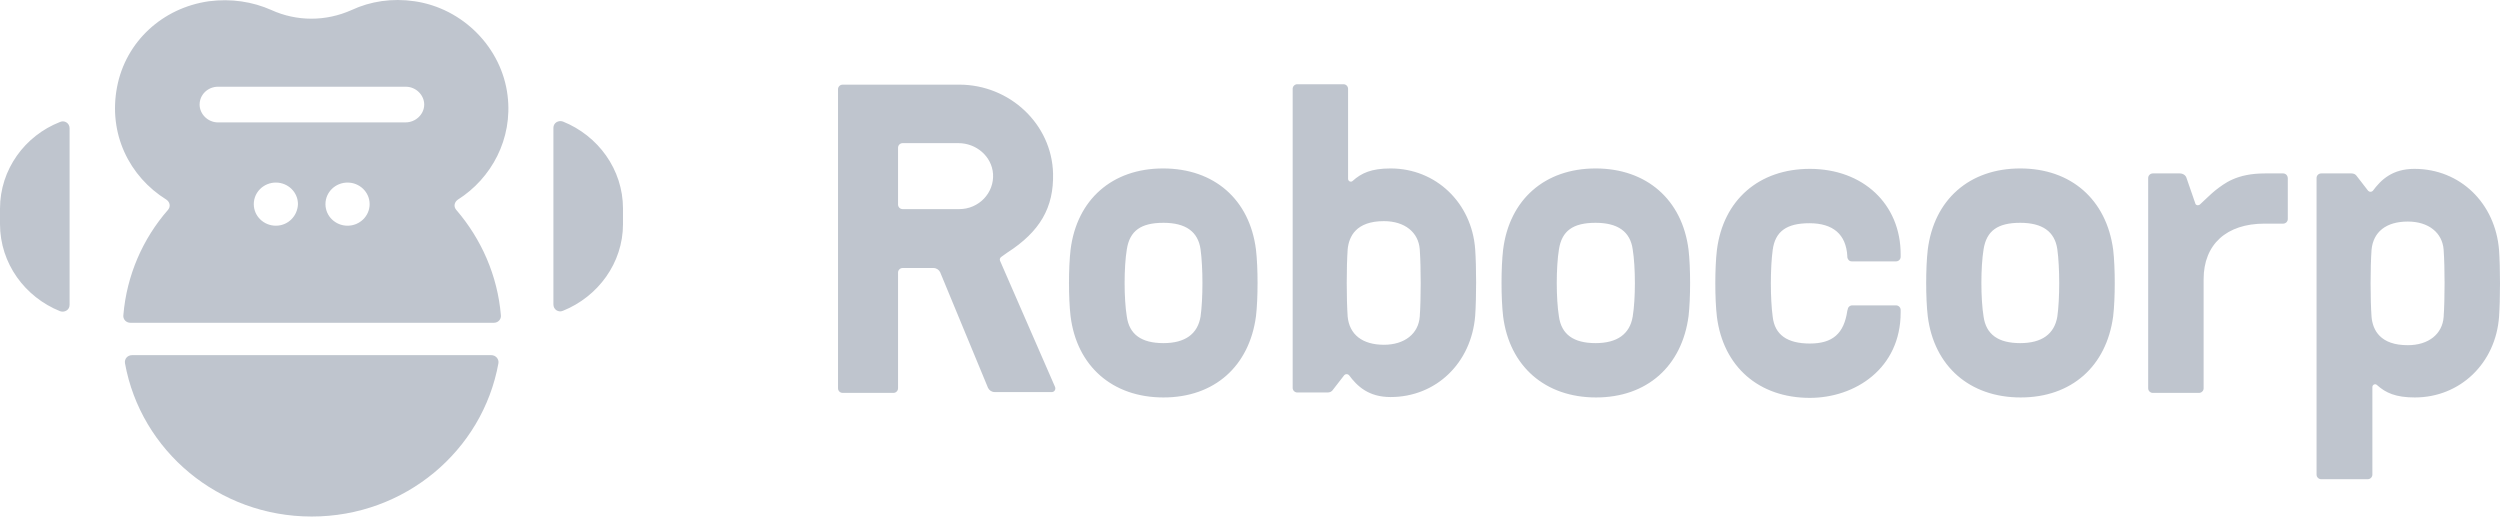
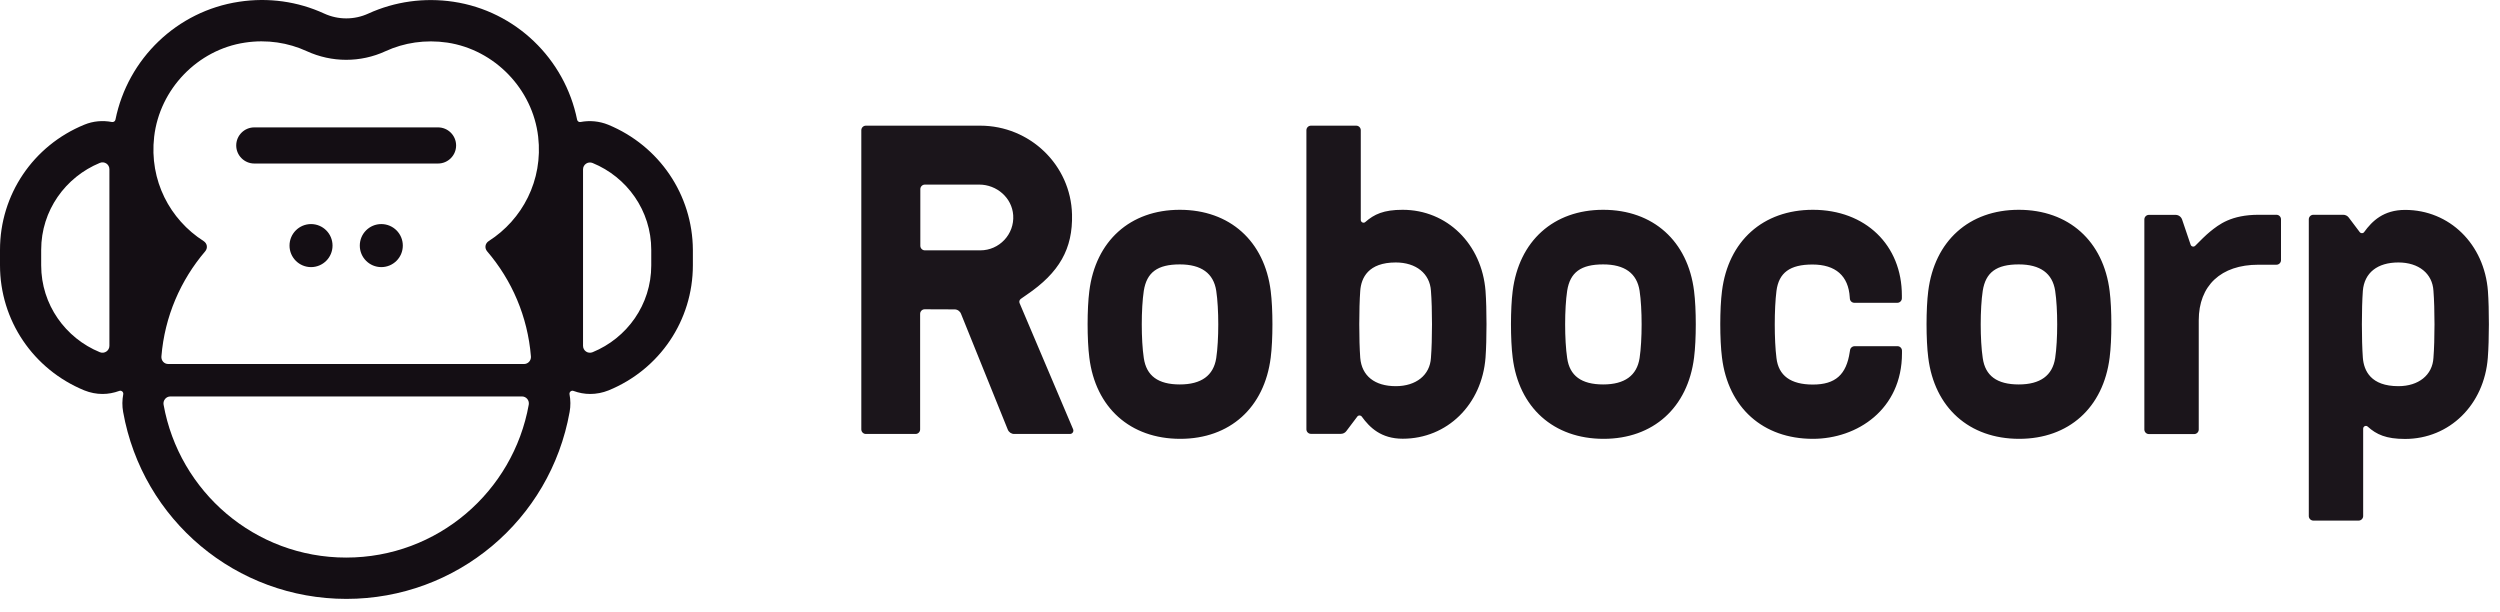
- <svg xmlns="http://www.w3.org/2000/svg" width="121" height="25" viewBox="0 0 121 25" fill="none">
-   <g id="Robocorp">
-     <path id="Robocorp_2" d="M15.087 25C19.605 25 23.356 21.807 24.122 17.591C24.163 17.39 24.001 17.189 23.779 17.189H6.394C6.172 17.189 6.01 17.37 6.051 17.591C6.817 21.807 10.569 25 15.087 25ZM24.566 4.619C24.284 2.31 22.408 0.403 20.068 0.061C18.979 -0.099 17.93 0.061 17.023 0.483C15.772 1.045 14.361 1.045 13.13 0.483C12.223 0.081 11.194 -0.079 10.105 0.061C7.866 0.382 6.091 2.009 5.668 4.198C5.224 6.487 6.273 8.555 8.048 9.659C8.229 9.78 8.269 10.001 8.128 10.161C6.918 11.547 6.131 13.314 5.97 15.261C5.95 15.462 6.111 15.623 6.313 15.623H23.901C24.102 15.623 24.264 15.462 24.243 15.261C24.082 13.334 23.295 11.567 22.085 10.161C21.944 10.001 21.984 9.78 22.166 9.659C23.779 8.635 24.828 6.728 24.566 4.619ZM13.352 10.924C12.767 10.924 12.283 10.462 12.283 9.88C12.283 9.298 12.767 8.836 13.352 8.836C13.937 8.836 14.421 9.298 14.421 9.88C14.401 10.462 13.937 10.924 13.352 10.924ZM16.821 10.924C16.236 10.924 15.752 10.462 15.752 9.88C15.752 9.298 16.236 8.836 16.821 8.836C17.406 8.836 17.89 9.298 17.89 9.88C17.89 10.462 17.406 10.924 16.821 10.924ZM19.625 5.924H10.549C10.064 5.924 9.661 5.523 9.661 5.061C9.661 4.579 10.064 4.198 10.549 4.198H19.645C20.129 4.198 20.532 4.599 20.532 5.061C20.532 5.523 20.129 5.924 19.625 5.924ZM0 10.101V10.844C0 12.752 1.21 14.378 2.904 15.061C3.126 15.141 3.368 15 3.368 14.759V6.206C3.368 5.965 3.126 5.804 2.904 5.904C1.21 6.567 0 8.193 0 10.101ZM26.785 14.739C26.785 14.98 27.027 15.141 27.249 15.041C28.943 14.358 30.153 12.731 30.153 10.844V10.101C30.153 8.193 28.943 6.567 27.249 5.884C27.027 5.804 26.785 5.945 26.785 6.185V14.739ZM50.968 8.394C50.907 6.005 48.87 4.097 46.429 4.097H40.782C40.661 4.097 40.56 4.198 40.56 4.318V18.795C40.56 18.916 40.661 19.016 40.782 19.016H43.243C43.364 19.016 43.465 18.916 43.465 18.795V13.193C43.465 13.073 43.565 12.972 43.687 12.972H45.179C45.32 12.972 45.441 13.053 45.502 13.173L47.821 18.775C47.882 18.896 48.003 18.976 48.144 18.976H50.907C51.028 18.976 51.109 18.856 51.068 18.735L48.406 12.631C48.366 12.551 48.406 12.47 48.467 12.43C48.527 12.39 48.608 12.33 48.749 12.229C50.342 11.205 51.008 10.041 50.968 8.394ZM46.429 10.121H43.687C43.565 10.121 43.465 10.021 43.465 9.9V7.149C43.465 7.029 43.565 6.928 43.687 6.928H46.389C47.256 6.928 48.003 7.571 48.063 8.414C48.124 9.338 47.377 10.121 46.429 10.121ZM56.292 8.153C53.832 8.153 52.117 9.659 51.815 12.089C51.714 12.952 51.714 14.438 51.815 15.302C52.117 17.731 53.852 19.237 56.312 19.237C58.773 19.237 60.467 17.731 60.79 15.302C60.891 14.438 60.891 12.952 60.79 12.089C60.487 9.659 58.773 8.153 56.292 8.153ZM58.107 15.322C57.966 16.165 57.361 16.607 56.312 16.607C55.243 16.607 54.658 16.185 54.538 15.322C54.396 14.458 54.396 12.932 54.538 12.069C54.679 11.165 55.223 10.784 56.312 10.784C57.381 10.784 57.986 11.205 58.107 12.069C58.228 12.952 58.228 14.458 58.107 15.322ZM67.305 8.153C66.377 8.153 65.893 8.374 65.469 8.756C65.388 8.836 65.247 8.776 65.247 8.655V4.298C65.247 4.178 65.147 4.077 65.025 4.077H62.787C62.666 4.077 62.565 4.178 62.565 4.298V18.775C62.565 18.896 62.666 18.996 62.787 18.996H64.259C64.36 18.996 64.461 18.956 64.521 18.856L65.066 18.153C65.126 18.093 65.227 18.093 65.288 18.153C65.691 18.695 66.236 19.217 67.305 19.217C69.503 19.217 71.217 17.571 71.399 15.281C71.459 14.418 71.459 12.912 71.399 12.069C71.238 9.82 69.503 8.153 67.305 8.153ZM68.716 15.322C68.656 16.145 67.99 16.687 66.982 16.687C65.933 16.687 65.308 16.185 65.227 15.322C65.167 14.458 65.167 12.932 65.227 12.069C65.288 11.446 65.63 10.703 66.982 10.703C67.99 10.703 68.656 11.245 68.716 12.069C68.777 12.952 68.777 14.458 68.716 15.322ZM116.88 19.237C115.953 19.237 115.469 19.016 115.045 18.635C114.964 18.555 114.823 18.615 114.823 18.735V22.972C114.823 23.092 114.722 23.193 114.601 23.193H112.342C112.221 23.193 112.121 23.092 112.121 22.972V8.615C112.121 8.495 112.221 8.394 112.342 8.394H113.815C113.916 8.394 114.016 8.434 114.077 8.535L114.621 9.238C114.682 9.298 114.783 9.298 114.843 9.238C115.247 8.695 115.791 8.173 116.86 8.173C119.059 8.173 120.773 9.82 120.955 12.109C121.015 12.972 121.015 14.478 120.955 15.322C120.793 17.591 119.059 19.237 116.88 19.237ZM118.272 12.089C118.212 11.266 117.546 10.723 116.538 10.723C115.489 10.723 114.864 11.225 114.783 12.089C114.722 12.952 114.722 14.478 114.783 15.342C114.843 15.964 115.186 16.707 116.538 16.707C117.546 16.707 118.212 16.165 118.272 15.342C118.333 14.458 118.333 12.952 118.272 12.089ZM77.228 8.153C74.767 8.153 73.053 9.659 72.75 12.089C72.649 12.952 72.649 14.438 72.75 15.302C73.053 17.731 74.787 19.237 77.248 19.237C79.709 19.237 81.403 17.731 81.726 15.302C81.826 14.438 81.826 12.952 81.726 12.089C81.423 9.659 79.689 8.153 77.228 8.153ZM79.023 15.322C78.882 16.165 78.277 16.607 77.228 16.607C76.159 16.607 75.574 16.185 75.453 15.322C75.312 14.458 75.312 12.932 75.453 12.069C75.594 11.165 76.139 10.784 77.228 10.784C78.297 10.784 78.902 11.205 79.023 12.069C79.164 12.952 79.164 14.458 79.023 15.322ZM89.41 15.041C89.249 16.145 88.704 16.627 87.595 16.627C86.506 16.627 85.901 16.205 85.8 15.342C85.679 14.478 85.679 12.952 85.8 12.089C85.921 11.205 86.465 10.804 87.575 10.804C88.724 10.804 89.35 11.346 89.41 12.39C89.41 12.41 89.41 12.43 89.41 12.45C89.43 12.571 89.511 12.651 89.632 12.651H91.77C91.891 12.651 91.992 12.551 91.992 12.43V12.31C91.992 9.88 90.176 8.173 87.595 8.173C85.134 8.173 83.4 9.679 83.097 12.109C82.996 12.972 82.996 14.458 83.097 15.322C83.4 17.751 85.134 19.257 87.595 19.257C89.793 19.257 91.992 17.832 91.992 15.121V15C91.992 14.88 91.891 14.78 91.77 14.78H89.652C89.531 14.78 89.45 14.86 89.43 14.96C89.43 14.96 89.43 15 89.41 15.041ZM97.78 8.153C95.32 8.153 93.605 9.659 93.303 12.089C93.202 12.952 93.202 14.438 93.303 15.302C93.605 17.731 95.34 19.237 97.8 19.237C100.261 19.237 101.955 17.731 102.278 15.302C102.379 14.438 102.379 12.952 102.278 12.089C101.955 9.659 100.241 8.153 97.78 8.153ZM99.575 15.322C99.434 16.165 98.829 16.607 97.78 16.607C96.711 16.607 96.126 16.185 96.005 15.322C95.864 14.458 95.864 12.932 96.005 12.069C96.147 11.165 96.691 10.784 97.78 10.784C98.849 10.784 99.454 11.205 99.575 12.069C99.696 12.952 99.696 14.458 99.575 15.322ZM110.507 8.394H109.62C108.248 8.394 107.663 8.876 107.219 9.217C107.038 9.358 106.695 9.699 106.473 9.9C106.392 9.96 106.271 9.94 106.251 9.84L105.828 8.615C105.787 8.475 105.646 8.394 105.505 8.394H104.194C104.073 8.394 103.972 8.495 103.972 8.615V18.795C103.972 18.916 104.073 19.016 104.194 19.016H106.433C106.554 19.016 106.655 18.916 106.655 18.795V13.514C106.655 11.828 107.764 10.824 109.599 10.824H110.507C110.628 10.824 110.729 10.723 110.729 10.603V8.635C110.729 8.495 110.628 8.394 110.507 8.394Z" fill="#8E98A8" fill-opacity="0.56" />
-   </g>
+ <svg xmlns="http://www.w3.org/2000/svg" width="135" height="33" viewBox="0 0 135 33" fill="none">
+   <path fill-rule="evenodd" clip-rule="evenodd" d="M49.943 13.519H52.938C53.96 13.519 54.783 12.654 54.713 11.621C54.649 10.681 53.826 9.968 52.88 9.968H49.943C49.809 9.968 49.698 10.079 49.698 10.213V13.273C49.698 13.408 49.809 13.519 49.943 13.519ZM55.122 16.141C55.052 16.193 55.022 16.287 55.057 16.368L57.947 23.177C58 23.3 57.912 23.434 57.778 23.434H54.766C54.614 23.434 54.48 23.341 54.421 23.201L51.893 16.941C51.835 16.801 51.701 16.707 51.549 16.707L49.932 16.701C49.797 16.701 49.687 16.812 49.687 16.947V23.189C49.687 23.323 49.576 23.434 49.441 23.434H46.756C46.622 23.434 46.511 23.323 46.511 23.189V7.031C46.511 6.897 46.622 6.786 46.756 6.786H52.932C55.606 6.786 57.825 8.905 57.889 11.58C57.936 13.431 57.206 14.722 55.431 15.925C55.347 15.985 55.278 16.033 55.222 16.07C55.182 16.098 55.149 16.121 55.122 16.141ZM63.709 20.76C64.871 20.76 65.531 20.281 65.677 19.335C65.823 18.366 65.823 16.666 65.677 15.703C65.531 14.757 64.871 14.278 63.709 14.278C62.507 14.278 61.923 14.704 61.765 15.703C61.619 16.666 61.619 18.366 61.765 19.335C61.905 20.293 62.536 20.76 63.709 20.76ZM58.823 15.72C59.161 13.011 61.03 11.329 63.709 11.329C66.406 11.329 68.286 13.017 68.619 15.72C68.742 16.678 68.742 18.354 68.619 19.306C68.28 22.015 66.412 23.697 63.733 23.697C61.035 23.697 59.156 22.015 58.823 19.306C58.7 18.348 58.7 16.672 58.823 15.72ZM77.271 19.323C77.218 20.252 76.471 20.853 75.373 20.853C74.235 20.853 73.534 20.299 73.453 19.323C73.383 18.36 73.383 16.666 73.453 15.703C73.505 15.002 73.885 14.173 75.373 14.173C76.471 14.173 77.212 14.774 77.271 15.703C77.347 16.666 77.347 18.36 77.271 19.323ZM75.741 11.329C74.72 11.329 74.206 11.568 73.727 11.989C73.634 12.076 73.482 12 73.482 11.878V7.031C73.482 6.897 73.371 6.786 73.237 6.786H70.791C70.656 6.786 70.546 6.897 70.546 7.031V23.183C70.546 23.318 70.656 23.428 70.791 23.428H72.402C72.519 23.428 72.63 23.376 72.7 23.282L73.295 22.494C73.353 22.412 73.476 22.418 73.534 22.494C73.966 23.09 74.579 23.691 75.747 23.691C78.147 23.691 80.026 21.846 80.219 19.306C80.289 18.348 80.289 16.672 80.219 15.714C80.02 13.174 78.141 11.329 75.741 11.329ZM129.514 20.853C130.606 20.853 131.353 20.252 131.406 19.323C131.482 18.36 131.482 16.666 131.406 15.703C131.353 14.774 130.612 14.173 129.514 14.173C128.376 14.173 127.675 14.733 127.594 15.703C127.524 16.666 127.524 18.36 127.594 19.323C127.652 20.024 128.026 20.853 129.514 20.853ZM129.876 11.335C132.27 11.335 134.156 13.18 134.348 15.72C134.418 16.678 134.418 18.354 134.342 19.317C134.15 21.858 132.27 23.703 129.87 23.703C128.849 23.703 128.329 23.464 127.856 23.037C127.763 22.95 127.611 23.02 127.611 23.148V27.867C127.611 28.001 127.5 28.112 127.366 28.112H124.92C124.786 28.112 124.675 28.001 124.675 27.867V11.843C124.675 11.708 124.786 11.598 124.92 11.598H126.531C126.648 11.598 126.759 11.65 126.829 11.743L127.424 12.532C127.489 12.614 127.605 12.614 127.664 12.532C128.096 11.936 128.709 11.335 129.876 11.335ZM88.538 19.335C88.392 20.281 87.732 20.76 86.571 20.76C85.397 20.76 84.761 20.293 84.627 19.335C84.481 18.366 84.481 16.666 84.627 15.703C84.784 14.704 85.368 14.278 86.571 14.278C87.732 14.278 88.392 14.757 88.538 15.703C88.684 16.666 88.684 18.366 88.538 19.335ZM86.571 11.329C83.891 11.329 82.023 13.011 81.684 15.72C81.562 16.672 81.562 18.348 81.684 19.306C82.017 22.015 83.897 23.697 86.594 23.697C89.273 23.697 91.142 22.015 91.48 19.306C91.603 18.354 91.603 16.678 91.48 15.72C91.147 13.017 89.268 11.329 86.571 11.329ZM92.987 15.72C93.325 13.011 95.205 11.329 97.896 11.329C100.733 11.329 102.707 13.233 102.701 15.966V16.106C102.701 16.24 102.59 16.351 102.456 16.351H100.138C100.009 16.351 99.904 16.258 99.893 16.129C99.893 16.118 99.891 16.107 99.89 16.095L99.89 16.095C99.888 16.082 99.887 16.069 99.887 16.053C99.817 14.897 99.122 14.284 97.873 14.284C96.659 14.284 96.057 14.722 95.929 15.709C95.806 16.672 95.806 18.371 95.929 19.335C96.04 20.287 96.699 20.766 97.896 20.766C99.11 20.766 99.706 20.234 99.887 19.002L99.887 19.002C99.893 18.967 99.899 18.932 99.904 18.903C99.922 18.78 100.027 18.693 100.15 18.693H102.461C102.596 18.693 102.707 18.803 102.707 18.938V19.078C102.707 22.109 100.29 23.697 97.896 23.697C95.199 23.697 93.319 22.015 92.987 19.306C92.864 18.348 92.864 16.672 92.987 15.72ZM110.979 19.335C110.833 20.281 110.173 20.76 109.012 20.76C107.838 20.76 107.202 20.293 107.068 19.335C106.922 18.366 106.922 16.666 107.068 15.703C107.225 14.704 107.809 14.278 109.012 14.278C110.173 14.278 110.833 14.757 110.979 15.703C111.125 16.666 111.125 18.366 110.979 19.335ZM109.012 11.329C106.332 11.329 104.464 13.011 104.125 15.72C104.003 16.672 104.003 18.348 104.125 19.306C104.458 22.015 106.338 23.697 109.035 23.697C111.715 23.697 113.583 22.015 113.921 19.306C114.044 18.354 114.044 16.678 113.921 15.72C113.589 13.017 111.709 11.329 109.012 11.329ZM121.972 11.598H122.929C123.063 11.598 123.174 11.708 123.174 11.843V14.05C123.174 14.184 123.063 14.295 122.929 14.295H121.948C119.934 14.295 118.732 15.417 118.732 17.297V23.195C118.732 23.329 118.621 23.44 118.487 23.44H116.04C115.906 23.44 115.795 23.329 115.795 23.195V11.849C115.795 11.714 115.906 11.603 116.04 11.603H117.482C117.64 11.603 117.78 11.703 117.833 11.854L118.294 13.215C118.329 13.32 118.463 13.349 118.539 13.274C118.761 13.046 119.146 12.666 119.345 12.508C119.823 12.123 120.477 11.598 121.972 11.598Z" fill="#1B151B" />
+   <path fill-rule="evenodd" clip-rule="evenodd" d="M31.998 19.02C33.854 18.261 35.168 16.456 35.168 14.331V13.496C35.168 11.37 33.854 9.56 31.998 8.801C31.753 8.701 31.484 8.882 31.484 9.145V18.675C31.484 18.944 31.753 19.119 31.998 19.02ZM28.67 19.248C28.495 17.087 27.637 15.125 26.306 13.572C26.154 13.39 26.195 13.145 26.393 13.017C28.203 11.861 29.336 9.741 29.061 7.382C28.764 4.812 26.714 2.686 24.157 2.301C22.961 2.126 21.816 2.307 20.824 2.762C20.141 3.078 19.417 3.23 18.693 3.23C17.963 3.23 17.239 3.072 16.562 2.762C15.57 2.307 14.425 2.12 13.229 2.301C10.672 2.681 8.623 4.812 8.325 7.382C8.05 9.747 9.183 11.861 10.993 13.017C11.191 13.145 11.232 13.39 11.08 13.572C9.755 15.125 8.891 17.087 8.716 19.248C8.699 19.47 8.862 19.656 9.084 19.656H18.693H28.302C28.518 19.656 28.688 19.464 28.67 19.248ZM8.833 21.852C9.673 26.541 13.76 30.109 18.693 30.109C23.626 30.109 27.713 26.547 28.553 21.852C28.594 21.619 28.419 21.408 28.186 21.408H18.693H9.201C8.967 21.408 8.792 21.624 8.833 21.852ZM5.394 19.02C5.639 19.119 5.908 18.938 5.908 18.675V9.139C5.908 8.871 5.639 8.695 5.394 8.795C3.538 9.56 2.224 11.364 2.224 13.49V14.331C2.224 16.45 3.538 18.261 5.394 19.02ZM31.355 6.587C31.846 6.494 32.36 6.541 32.838 6.733C35.605 7.872 37.398 10.523 37.415 13.49V14.325C37.415 17.297 35.629 19.948 32.862 21.081C32.541 21.21 32.202 21.274 31.869 21.274C31.56 21.274 31.256 21.216 30.97 21.11C30.853 21.064 30.731 21.169 30.754 21.291C30.813 21.601 30.818 21.922 30.76 22.243C29.715 28.095 24.648 32.34 18.705 32.34C12.762 32.34 7.694 28.095 6.649 22.243C6.591 21.922 6.597 21.601 6.655 21.291C6.679 21.169 6.556 21.064 6.439 21.11C6.147 21.216 5.844 21.274 5.54 21.274C5.207 21.274 4.875 21.21 4.554 21.081C1.786 19.942 0 17.291 0 14.325V13.49C0 10.517 1.786 7.866 4.554 6.733C5.032 6.535 5.546 6.494 6.036 6.587C6.13 6.605 6.217 6.552 6.235 6.459C6.9 3.171 9.557 0.596 12.914 0.094C14.49 -0.146 16.078 0.076 17.502 0.73C17.882 0.905 18.29 0.993 18.699 0.993C19.108 0.993 19.516 0.905 19.896 0.73C21.32 0.082 22.908 -0.14 24.484 0.094C27.841 0.596 30.497 3.171 31.163 6.459C31.18 6.552 31.262 6.605 31.355 6.587ZM12.756 7.855C12.756 7.317 13.194 6.879 13.731 6.879H23.655C24.192 6.879 24.63 7.317 24.63 7.855C24.63 8.392 24.192 8.83 23.655 8.83H13.731C13.194 8.83 12.756 8.392 12.756 7.855ZM19.429 13.262C19.429 12.62 19.948 12.1 20.59 12.1C21.233 12.1 21.752 12.62 21.752 13.262C21.752 13.904 21.233 14.424 20.59 14.424C19.948 14.424 19.429 13.904 19.429 13.262ZM16.796 12.1C16.154 12.1 15.634 12.62 15.634 13.262C15.634 13.904 16.154 14.424 16.796 14.424C17.438 14.424 17.957 13.904 17.957 13.262C17.957 12.62 17.438 12.1 16.796 12.1Z" fill="#140E14" />
</svg>
